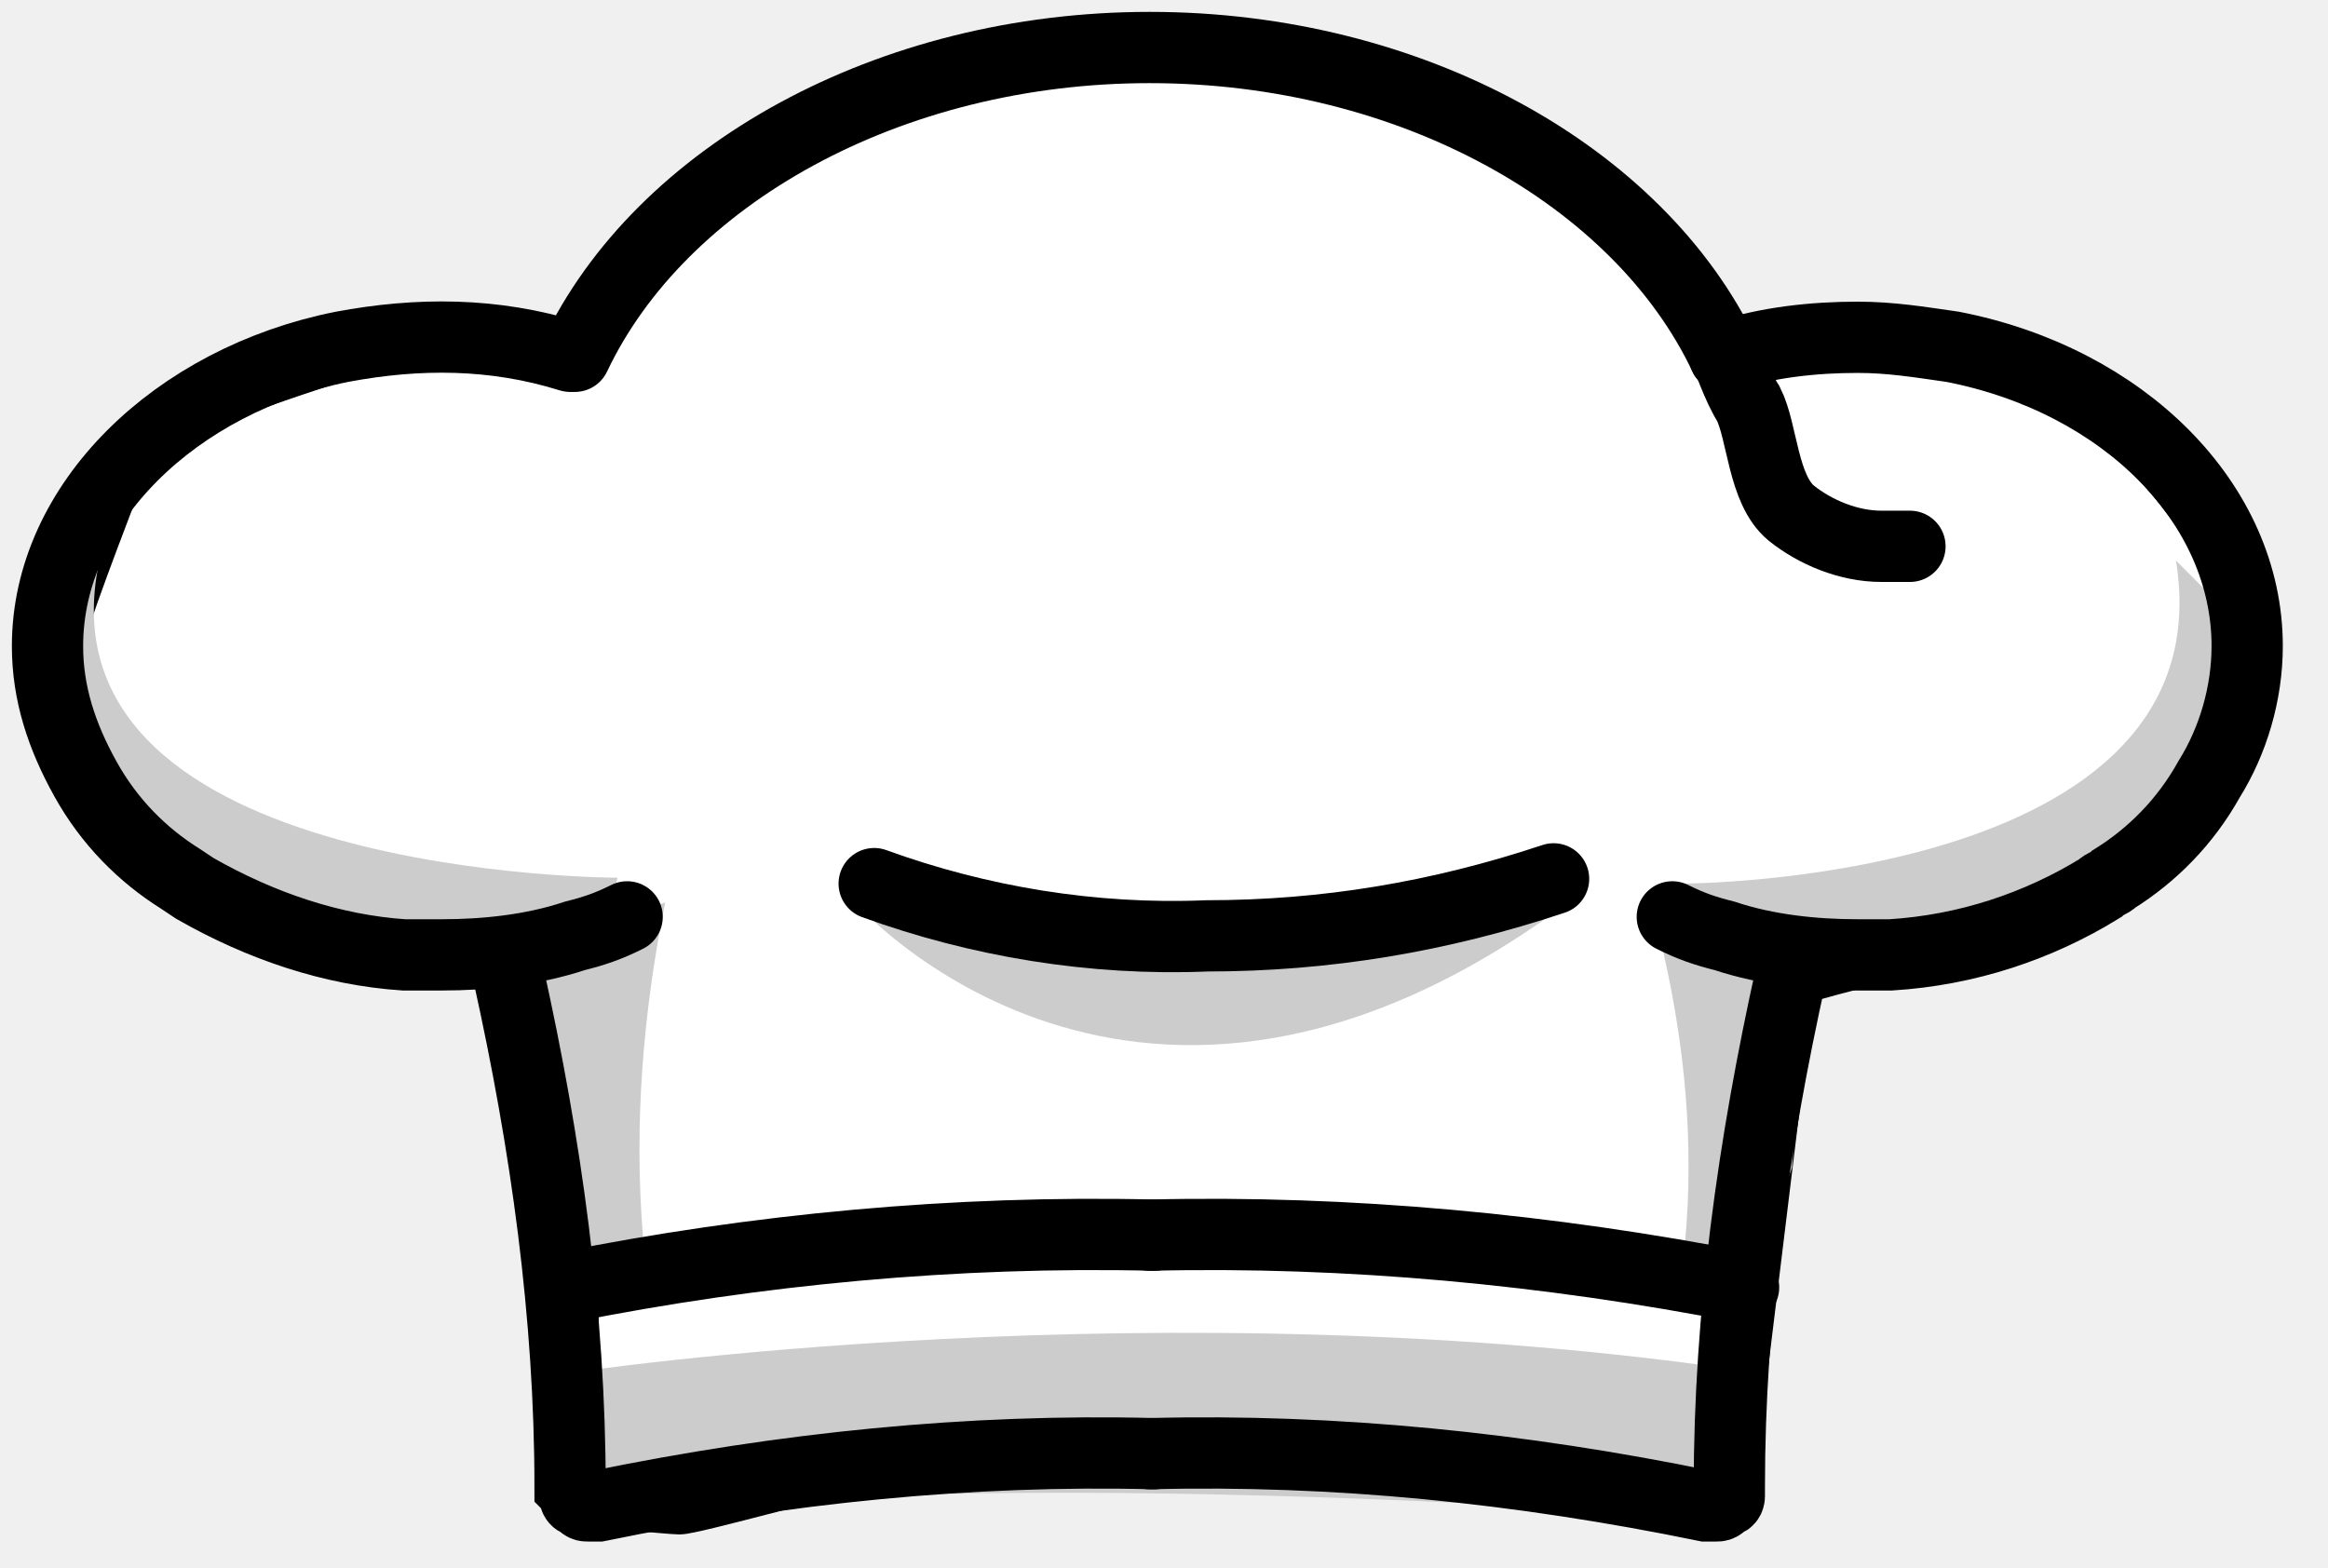
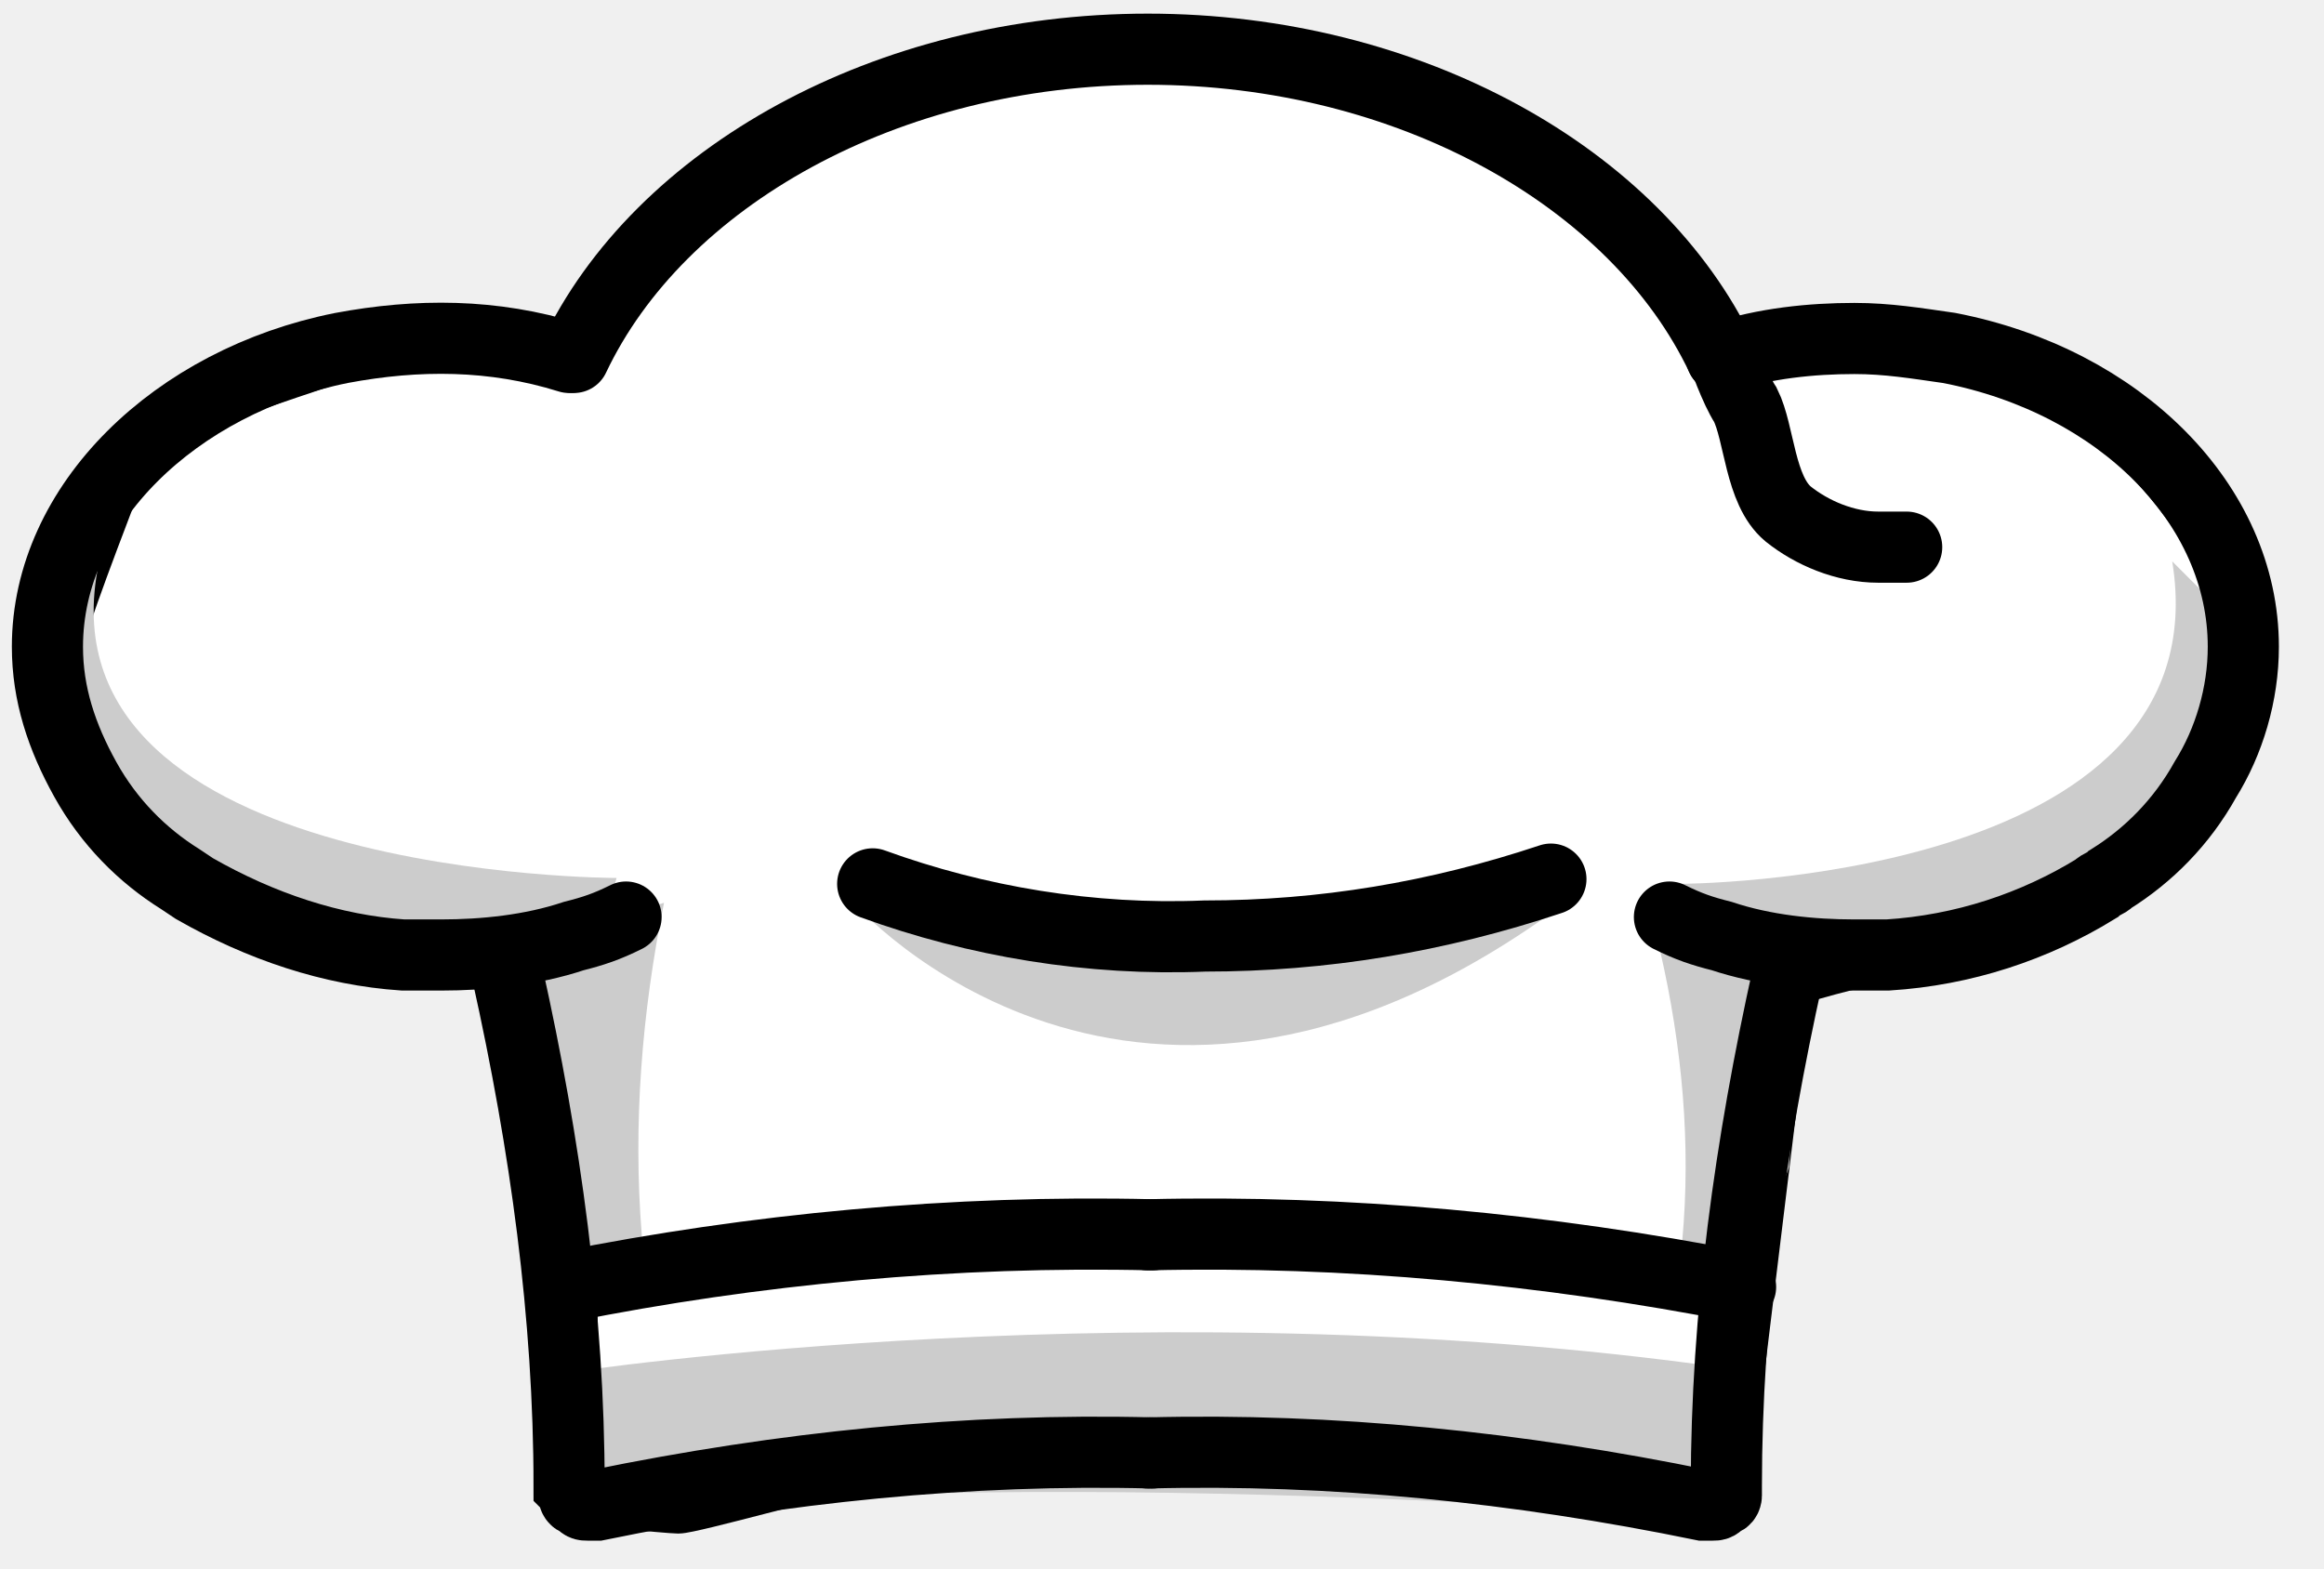
- <svg xmlns="http://www.w3.org/2000/svg" width="49" height="33" viewBox="0 0 49 33" fill="none">
+ <svg xmlns="http://www.w3.org/2000/svg" width="40" height="27" viewBox="0 0 49 33" fill="none">
  <path d="M36.4 7.5C36.4 7.5 40.6 5.8 43.8 8.3C47 10.8 47.4 13.3 47.4 13.3L46.6 16.5C46.6 16.5 45.6 17.9 45.2 18.2C44.9 18.5 43.1 19.3 42.8 19.5C42.5 19.6 40.3 20.2 39.8 20.2C39.3 20.2 37.7 20.7 37.7 20.7L36.7 28.9L36 31.8L32.5 31.2L23.4 30.7C23.4 30.7 18 30.9 17.7 31C17.4 31 14.6 31.8 14.3 31.8C14.1 31.8 12.1 31.6 12.1 31.6V26.6L10.5 20L7.4 19.9L3.8 18.5L1.9 15.9C1.9 15.9 1.5 13.3 1.4 13.1C1.4 12.9 2.6 9.8 2.6 9.8C2.6 9.8 4.1 8.6 4.3 8.5C4.5 8.4 7.8 7.3 7.8 7.3H10.2L12.2 7.2L14.6 4.2C14.6 4.2 17.6 2.3 18 2.1C18.4 1.9 20.2 1.4 20.5 1.3C20.8 1.2 24.5 1 24.5 1C24.5 1 26.9 1.2 27.5 1.3C28.1 1.4 31.2 2.5 31.4 2.6C31.6 2.7 33.3 3.8 33.5 4C33.7 4.2 34.8 5.1 35 5.5C35.2 5.9 36.4 7.5 36.4 7.5Z" fill="white" stroke="black" stroke-miterlimit="10" />
  <path d="M12 28.9C12 28.9 24.5 27 37 28.9L36.6 32C36.6 32 20.8 30.7 12.2 32L12 28.9Z" fill="#CCCCCC" />
  <path d="M13 18.476C13 18.476 0.895 18.476 2.053 12L1 12.952L1.737 17.238L4.474 19.524L11.105 20L12.79 19.238" fill="#CCCCCC" />
  <path d="M35.4 18.6C35.4 18.6 46.9 18.6 45.8 11.8L46.8 12.8L46.1 17.3L43.5 19.7L37.2 20.2L35.6 19.4" fill="#CCCCCC" />
  <path d="M18 19C18 19 23.903 25.75 33 19H18Z" fill="#CCCCCC" />
  <path d="M35 20C35.469 22.042 35.656 24.083 35.469 26.125L35.562 27H36.688C36.688 27 37.719 24.667 37.719 24.569C37.719 24.472 38 20.778 38 20.778L35 20Z" fill="#CCCCCC" />
  <path d="M14 19C13.531 21.333 13.344 23.667 13.531 26L13.438 27H12.312C12.312 27 11.375 24.333 11.281 24.222C11.188 24.111 11 19.889 11 19.889L14 19Z" fill="#CCCCCC" />
  <path d="M24.299 30.6C20.399 30.5 16.499 30.9 12.599 31.7C12.499 31.7 12.499 31.7 12.399 31.7C12.299 31.7 12.299 31.7 12.199 31.6C12.099 31.6 12.099 31.5 12.099 31.5C12.099 31.4 12.099 31.4 11.999 31.3C11.999 27.7 11.499 24.1 10.699 20.5" stroke="black" stroke-width="1.5" stroke-miterlimit="10" stroke-linecap="round" />
  <path d="M24.199 30.6C28.099 30.5 31.999 30.9 35.899 31.7C35.999 31.7 35.999 31.7 36.099 31.7C36.199 31.7 36.199 31.7 36.299 31.6C36.399 31.6 36.399 31.5 36.399 31.5C36.399 31.4 36.399 31.4 36.399 31.3C36.399 27.7 36.899 24.1 37.699 20.5" stroke="black" stroke-width="1.5" stroke-miterlimit="10" stroke-linecap="round" />
  <path d="M24.3 26C20.1 25.9 15.9 26.3 11.9 27.1" stroke="black" stroke-width="1.5" stroke-miterlimit="10" stroke-linecap="round" />
  <path d="M24.199 26C28.399 25.9 32.599 26.3 36.699 27.1" stroke="black" stroke-width="1.5" stroke-miterlimit="10" stroke-linecap="round" />
  <path d="M13.2 19.3C12.8 19.5 12.5 19.6 12.1 19.7C11.2 20 10.2 20.1 9.3 20.1H8.5C7 20 5.5 19.5 4.1 18.7L3.8 18.5C3 18 2.3 17.3 1.8 16.4C1.3 15.5 1 14.6 1 13.6C1 10.6 3.7 8 7.2 7.3C8.8 7 10.4 7 12 7.5" stroke="black" stroke-width="1.5" stroke-miterlimit="10" stroke-linecap="round" />
  <path d="M35.199 19.3C35.599 19.5 35.899 19.6 36.299 19.7C37.199 20 38.199 20.1 39.099 20.1H39.799C41.399 20 42.899 19.5 44.199 18.7C44.299 18.6 44.399 18.6 44.499 18.5C45.299 18 45.999 17.3 46.499 16.4C46.999 15.6 47.299 14.6 47.299 13.6C47.299 10.6 44.699 8 41.099 7.3C40.399 7.2 39.799 7.1 39.099 7.1C38.199 7.1 37.199 7.2 36.299 7.5" stroke="black" stroke-width="1.5" stroke-miterlimit="10" stroke-linecap="round" />
  <path d="M40.201 11.5H39.601C38.901 11.5 38.201 11.2 37.701 10.8C37.101 10.3 37.101 9.1 36.801 8.5C36.601 8.2 36.301 7.4 36.301 7.3" stroke="black" stroke-width="1.5" stroke-miterlimit="10" stroke-linecap="round" />
  <path d="M12.1 7.5C13.9 3.7 18.7 1 24.2 1C29.7 1 34.5 3.7 36.3 7.5" stroke="black" stroke-width="1.5" stroke-miterlimit="10" stroke-linecap="round" />
  <path d="M32.7 18.5C30.3 19.3 27.9 19.7 25.4 19.7C23 19.8 20.6 19.4 18.4 18.6" stroke="black" stroke-width="1.5" stroke-miterlimit="10" stroke-linecap="round" />
</svg>
